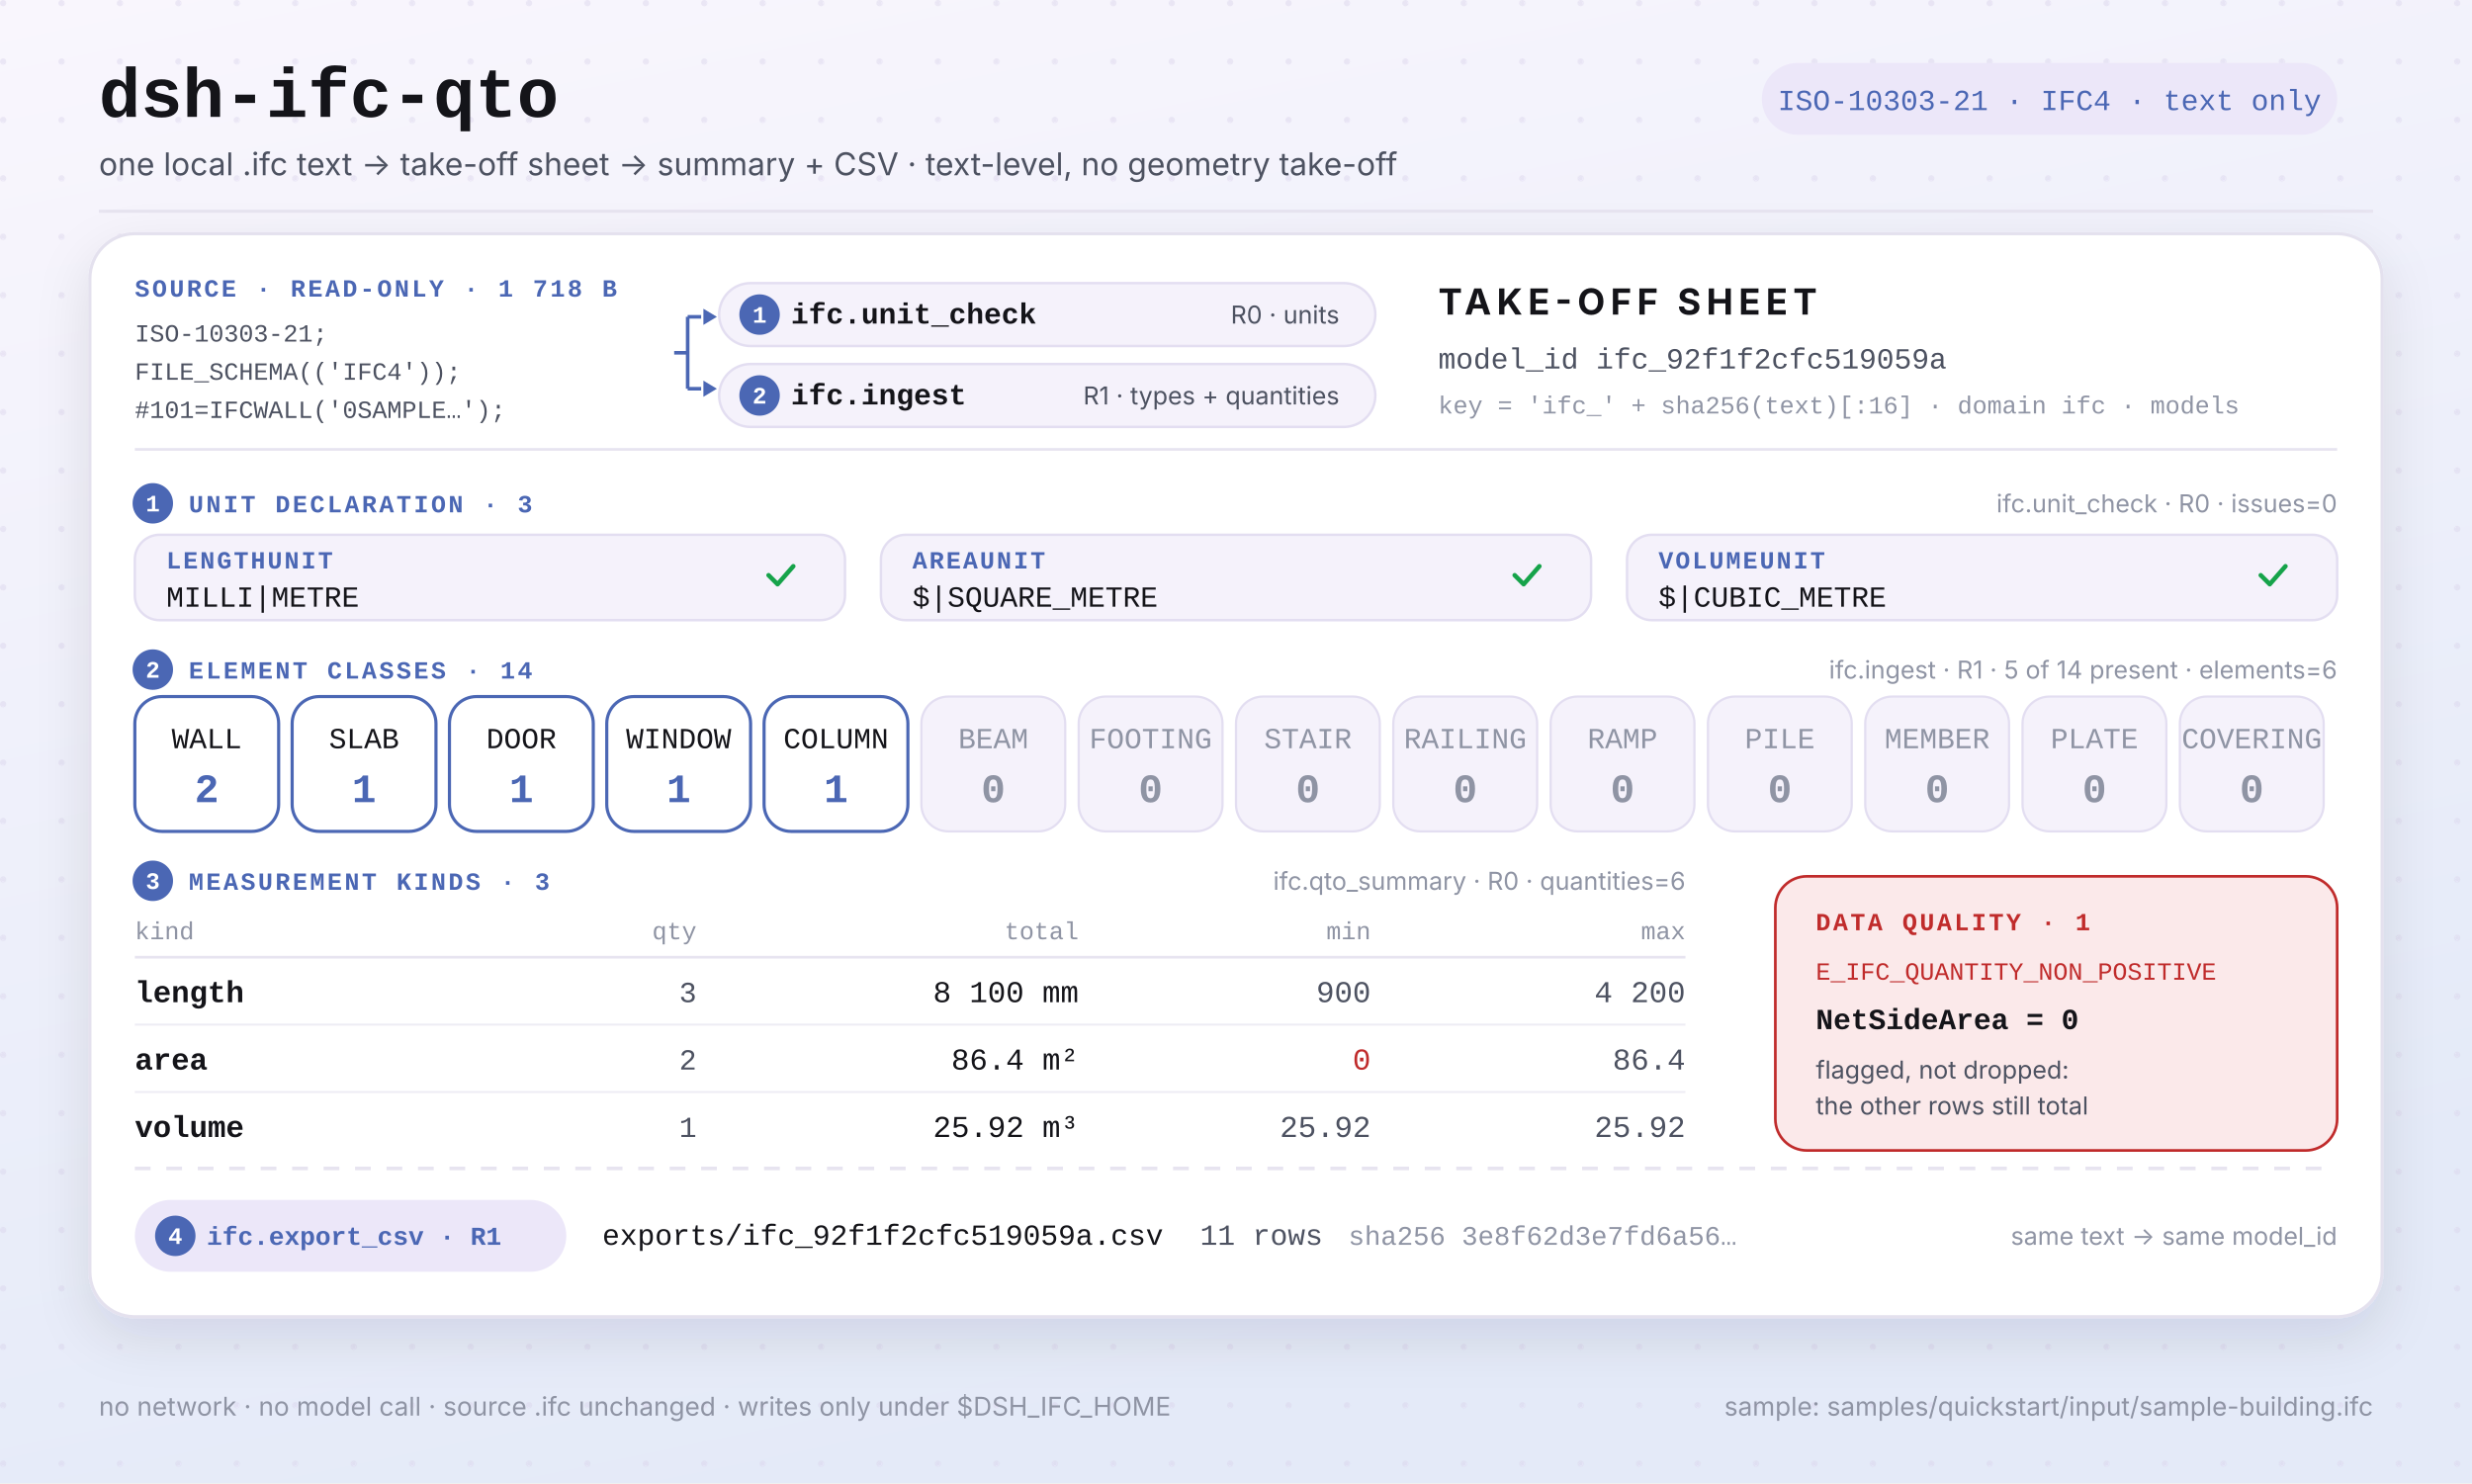
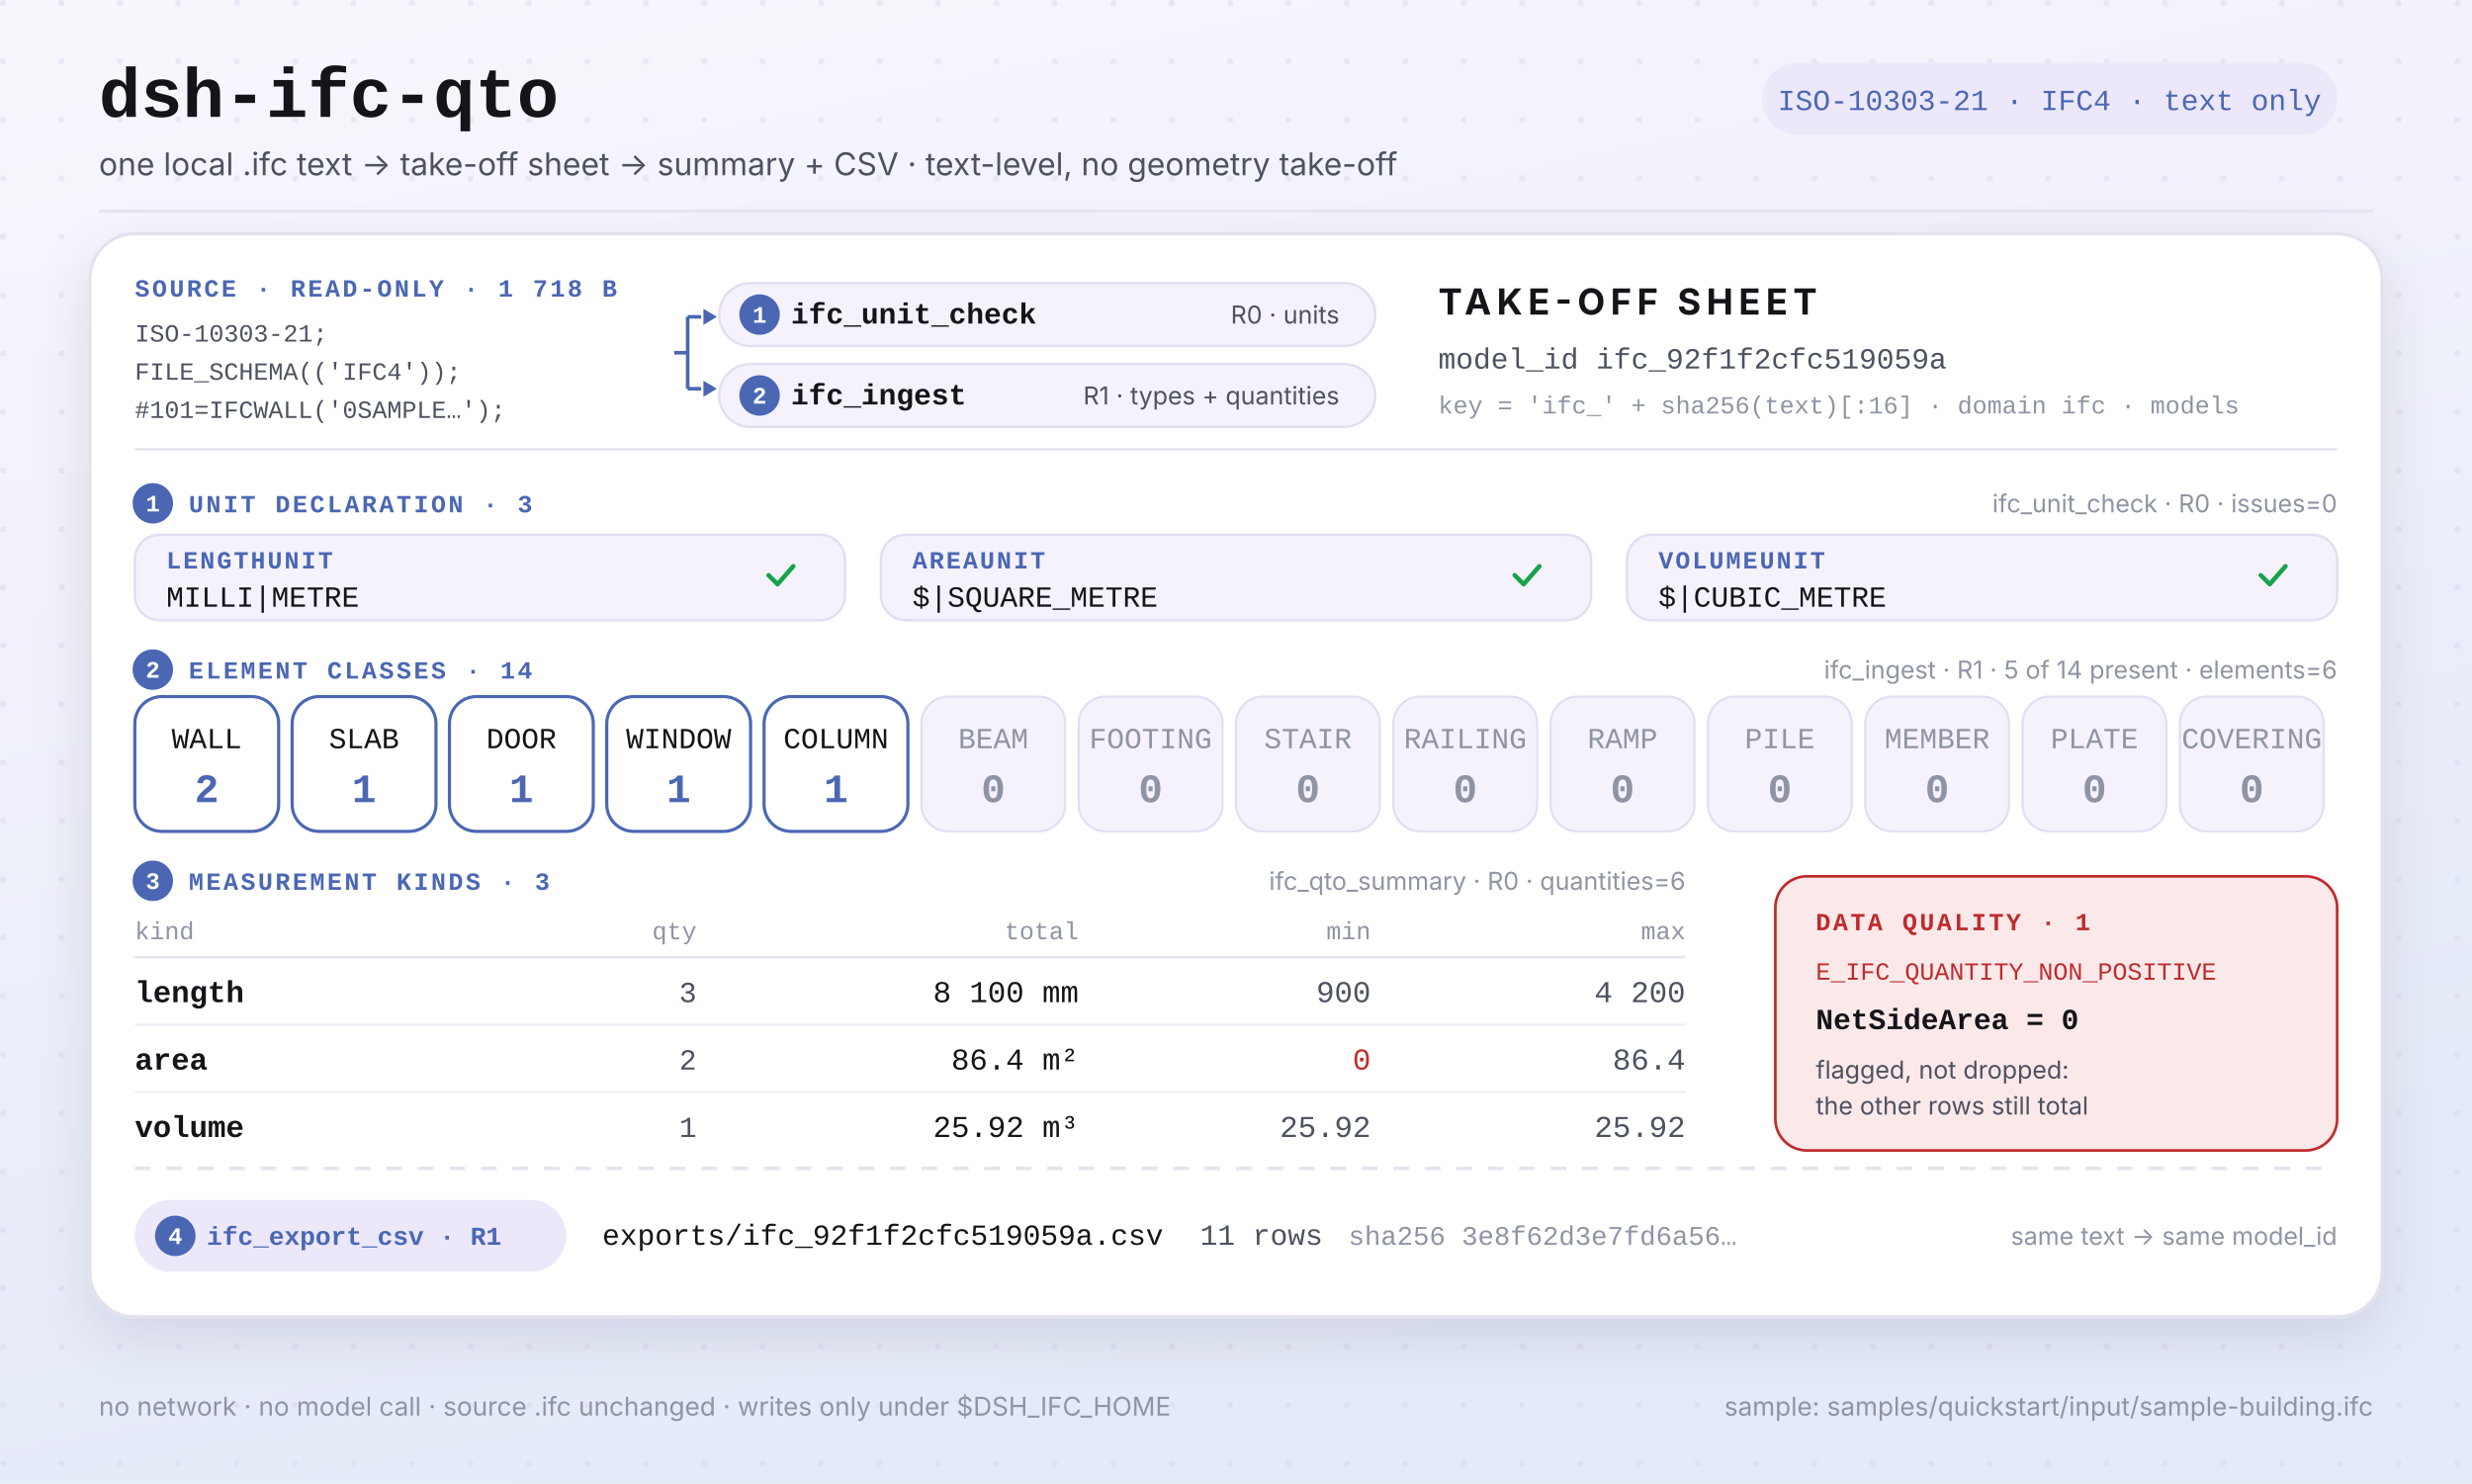
- <svg xmlns="http://www.w3.org/2000/svg" width="1100" height="660" viewBox="0 0 1100 660" role="img" aria-label="dsh-ifc-qto structure: one local .ifc text is read by ifc.unit_check for the unit declaration and by ifc.ingest into 14 element classes and 3 quantity kinds stored as model_id in the ifc domain models table; ifc.qto_summary computes count, total and min/max plus the non-positive issue, and ifc.export_csv writes exports/ifc_92f1f2cfc519059a.csv with 11 rows and a sha256">
+ <svg xmlns="http://www.w3.org/2000/svg" width="1100" height="660" viewBox="0 0 1100 660" role="img" aria-label="dsh-ifc-qto structure: one local .ifc text is read by ifc_unit_check for the unit declaration and by ifc_ingest into 14 element classes and 3 quantity kinds stored as model_id in the ifc domain models table; ifc_qto_summary computes count, total and min/max plus the non-positive issue, and ifc_export_csv writes exports/ifc_92f1f2cfc519059a.csv with 11 rows and a sha256">
  <defs>
    <linearGradient id="bg" x1="0" y1="0" x2="0.35" y2="1">
      <stop offset="0" stop-color="#f9f6fd" />
      <stop offset="1" stop-color="#e4eaf8" />
    </linearGradient>
    <filter id="soft" x="-25%" y="-25%" width="150%" height="170%">
      <feDropShadow dx="0" dy="9" stdDeviation="12" flood-color="#1b1735" flood-opacity="0.1" />
    </filter>
    <pattern id="dots" width="26" height="26" patternUnits="userSpaceOnUse">
      <circle cx="1.4" cy="1.4" r="1.4" fill="#d9d3ea" />
    </pattern>
  </defs>
  <rect width="1100" height="660" fill="url(#bg)" />
  <rect width="1100" height="660" fill="url(#dots)" opacity="0.45" />
  <text x="44" y="52" fill="#141419" font-family="ui-monospace, SFMono-Regular, Menlo, Consolas, 'Liberation Mono', monospace" font-size="31" font-weight="700">dsh-ifc-qto</text>
  <text x="44" y="78" fill="#4d5261" font-family="ui-sans-serif, system-ui, -apple-system, 'Segoe UI', 'Microsoft YaHei', 'PingFang SC', sans-serif" font-size="14">one local .ifc text → take-off sheet → summary + CSV · text-level, no geometry take-off</text>
  <rect x="784" y="28" width="256" height="32" rx="16" fill="#ece7f9" />
  <text x="912" y="49" fill="#4B67B4" font-family="ui-monospace, SFMono-Regular, Menlo, Consolas, 'Liberation Mono', monospace" font-size="13" text-anchor="middle">ISO-10303-21 · IFC4 · text only</text>
  <line x1="44" y1="94" x2="1056" y2="94" stroke="#e7e4f0" stroke-width="1.4" />
  <g filter="url(#soft)">
    <rect x="40" y="104" width="1020" height="482" rx="20" fill="#ffffff" stroke="#e4e1ee" stroke-width="1.4" />
  </g>
  <text x="60" y="132" fill="#4B67B4" font-family="ui-monospace, SFMono-Regular, Menlo, Consolas, 'Liberation Mono', monospace" font-size="11" font-weight="600" letter-spacing="1.1">SOURCE · READ-ONLY · 1 718 B</text>
  <text x="60" y="152" fill="#4d5261" font-family="ui-monospace, SFMono-Regular, Menlo, Consolas, 'Liberation Mono', monospace" font-size="11">ISO-10303-21;</text>
  <text x="60" y="169" fill="#4d5261" font-family="ui-monospace, SFMono-Regular, Menlo, Consolas, 'Liberation Mono', monospace" font-size="11">FILE_SCHEMA(('IFC4'));</text>
  <text x="60" y="186" fill="#4d5261" font-family="ui-monospace, SFMono-Regular, Menlo, Consolas, 'Liberation Mono', monospace" font-size="11">#101=IFCWALL('0SAMPLE…');</text>
  <path d="M300 157h6" stroke="#4B67B4" stroke-width="1.6" />
  <path d="M306 141v32" stroke="#4B67B4" stroke-width="1.6" />
  <path d="M306 141h6" stroke="#4B67B4" stroke-width="1.6" />
  <path d="M306 173h6" stroke="#4B67B4" stroke-width="1.6" />
  <polygon points="319.0,141.0 313.0,144.6 313.0,137.4" fill="#4B67B4" />
  <polygon points="319.0,173.0 313.0,176.6 313.0,169.4" fill="#4B67B4" />
  <rect x="320" y="126" width="292" height="28" rx="14" fill="#f5f2fb" stroke="#e3def1" stroke-width="1.1" />
  <circle cx="338" cy="140" r="9" fill="#4B67B4" />
  <text x="338" y="143.6" fill="#ffffff" font-family="ui-monospace, SFMono-Regular, Menlo, Consolas, 'Liberation Mono', monospace" font-size="10.5" font-weight="700" text-anchor="middle">1</text>
-   <text x="352" y="144" fill="#141419" font-family="ui-monospace, SFMono-Regular, Menlo, Consolas, 'Liberation Mono', monospace" font-size="13" font-weight="700">ifc.unit_check</text>
+   <text x="352" y="144" fill="#141419" font-family="ui-monospace, SFMono-Regular, Menlo, Consolas, 'Liberation Mono', monospace" font-size="13" font-weight="700">ifc_unit_check</text>
  <text x="596" y="144" fill="#4d5261" font-family="ui-sans-serif, system-ui, -apple-system, 'Segoe UI', 'Microsoft YaHei', 'PingFang SC', sans-serif" font-size="11" text-anchor="end">R0 · units</text>
  <rect x="320" y="162" width="292" height="28" rx="14" fill="#f5f2fb" stroke="#e3def1" stroke-width="1.1" />
  <circle cx="338" cy="176" r="9" fill="#4B67B4" />
  <text x="338" y="179.6" fill="#ffffff" font-family="ui-monospace, SFMono-Regular, Menlo, Consolas, 'Liberation Mono', monospace" font-size="10.5" font-weight="700" text-anchor="middle">2</text>
-   <text x="352" y="180" fill="#141419" font-family="ui-monospace, SFMono-Regular, Menlo, Consolas, 'Liberation Mono', monospace" font-size="13" font-weight="700">ifc.ingest</text>
+   <text x="352" y="180" fill="#141419" font-family="ui-monospace, SFMono-Regular, Menlo, Consolas, 'Liberation Mono', monospace" font-size="13" font-weight="700">ifc_ingest</text>
  <text x="596" y="180" fill="#4d5261" font-family="ui-sans-serif, system-ui, -apple-system, 'Segoe UI', 'Microsoft YaHei', 'PingFang SC', sans-serif" font-size="11" text-anchor="end">R1 · types + quantities</text>
  <text x="640" y="140" fill="#141419" font-family="ui-sans-serif, system-ui, -apple-system, 'Segoe UI', 'Microsoft YaHei', 'PingFang SC', sans-serif" font-size="16" font-weight="700" letter-spacing="2.4">TAKE-OFF SHEET</text>
  <text x="640" y="164" fill="#4d5261" font-family="ui-monospace, SFMono-Regular, Menlo, Consolas, 'Liberation Mono', monospace" font-size="13">model_id  ifc_92f1f2cfc519059a</text>
  <text x="640" y="184" fill="#8f94a4" font-family="ui-monospace, SFMono-Regular, Menlo, Consolas, 'Liberation Mono', monospace" font-size="11">key = 'ifc_' + sha256(text)[:16] · domain ifc · models</text>
  <line x1="60" y1="200" x2="1040" y2="200" stroke="#e7e4f0" stroke-width="1.2" />
  <circle cx="68" cy="224" r="9" fill="#4B67B4" />
  <text x="68" y="227.6" fill="#ffffff" font-family="ui-monospace, SFMono-Regular, Menlo, Consolas, 'Liberation Mono', monospace" font-size="10.5" font-weight="700" text-anchor="middle">1</text>
  <text x="84" y="228" fill="#4B67B4" font-family="ui-monospace, SFMono-Regular, Menlo, Consolas, 'Liberation Mono', monospace" font-size="11" font-weight="600" letter-spacing="1.1">UNIT DECLARATION · 3</text>
-   <text x="1040" y="228" fill="#8f94a4" font-family="ui-sans-serif, system-ui, -apple-system, 'Segoe UI', 'Microsoft YaHei', 'PingFang SC', sans-serif" font-size="11" text-anchor="end">ifc.unit_check · R0 · issues=0</text>
+   <text x="1040" y="228" fill="#8f94a4" font-family="ui-sans-serif, system-ui, -apple-system, 'Segoe UI', 'Microsoft YaHei', 'PingFang SC', sans-serif" font-size="11" text-anchor="end">ifc_unit_check · R0 · issues=0</text>
  <rect x="60" y="238" width="316" height="38" rx="11" fill="#f5f2fb" stroke="#e3def1" stroke-width="1.1" />
  <text x="74" y="253" fill="#4B67B4" font-family="ui-monospace, SFMono-Regular, Menlo, Consolas, 'Liberation Mono', monospace" font-size="11" font-weight="600" letter-spacing="0.9">LENGTHUNIT</text>
  <text x="74" y="270" fill="#141419" font-family="ui-monospace, SFMono-Regular, Menlo, Consolas, 'Liberation Mono', monospace" font-size="13">MILLI|METRE</text>
  <path d="M342 256l4 4 7-8" fill="none" stroke="#16a34a" stroke-width="2" stroke-linecap="round" stroke-linejoin="round" />
  <rect x="392" y="238" width="316" height="38" rx="11" fill="#f5f2fb" stroke="#e3def1" stroke-width="1.1" />
  <text x="406" y="253" fill="#4B67B4" font-family="ui-monospace, SFMono-Regular, Menlo, Consolas, 'Liberation Mono', monospace" font-size="11" font-weight="600" letter-spacing="0.9">AREAUNIT</text>
  <text x="406" y="270" fill="#141419" font-family="ui-monospace, SFMono-Regular, Menlo, Consolas, 'Liberation Mono', monospace" font-size="13">$|SQUARE_METRE</text>
  <path d="M674 256l4 4 7-8" fill="none" stroke="#16a34a" stroke-width="2" stroke-linecap="round" stroke-linejoin="round" />
  <rect x="724" y="238" width="316" height="38" rx="11" fill="#f5f2fb" stroke="#e3def1" stroke-width="1.1" />
  <text x="738" y="253" fill="#4B67B4" font-family="ui-monospace, SFMono-Regular, Menlo, Consolas, 'Liberation Mono', monospace" font-size="11" font-weight="600" letter-spacing="0.9">VOLUMEUNIT</text>
  <text x="738" y="270" fill="#141419" font-family="ui-monospace, SFMono-Regular, Menlo, Consolas, 'Liberation Mono', monospace" font-size="13">$|CUBIC_METRE</text>
  <path d="M1006 256l4 4 7-8" fill="none" stroke="#16a34a" stroke-width="2" stroke-linecap="round" stroke-linejoin="round" />
  <circle cx="68" cy="298" r="9" fill="#4B67B4" />
  <text x="68" y="301.6" fill="#ffffff" font-family="ui-monospace, SFMono-Regular, Menlo, Consolas, 'Liberation Mono', monospace" font-size="10.5" font-weight="700" text-anchor="middle">2</text>
  <text x="84" y="302" fill="#4B67B4" font-family="ui-monospace, SFMono-Regular, Menlo, Consolas, 'Liberation Mono', monospace" font-size="11" font-weight="600" letter-spacing="1.1">ELEMENT CLASSES · 14</text>
-   <text x="1040" y="302" fill="#8f94a4" font-family="ui-sans-serif, system-ui, -apple-system, 'Segoe UI', 'Microsoft YaHei', 'PingFang SC', sans-serif" font-size="11" text-anchor="end">ifc.ingest · R1 · 5 of 14 present · elements=6</text>
+   <text x="1040" y="302" fill="#8f94a4" font-family="ui-sans-serif, system-ui, -apple-system, 'Segoe UI', 'Microsoft YaHei', 'PingFang SC', sans-serif" font-size="11" text-anchor="end">ifc_ingest · R1 · 5 of 14 present · elements=6</text>
  <rect x="60" y="310" width="64" height="60" rx="12" fill="#ffffff" stroke="#4B67B4" stroke-width="1.4" />
  <text x="92" y="333" fill="#141419" font-family="ui-monospace, SFMono-Regular, Menlo, Consolas, 'Liberation Mono', monospace" font-size="13" text-anchor="middle">WALL</text>
  <text x="92" y="357" fill="#4B67B4" font-family="ui-monospace, SFMono-Regular, Menlo, Consolas, 'Liberation Mono', monospace" font-size="18" font-weight="700" text-anchor="middle">2</text>
  <rect x="130" y="310" width="64" height="60" rx="12" fill="#ffffff" stroke="#4B67B4" stroke-width="1.4" />
  <text x="162" y="333" fill="#141419" font-family="ui-monospace, SFMono-Regular, Menlo, Consolas, 'Liberation Mono', monospace" font-size="13" text-anchor="middle">SLAB</text>
  <text x="162" y="357" fill="#4B67B4" font-family="ui-monospace, SFMono-Regular, Menlo, Consolas, 'Liberation Mono', monospace" font-size="18" font-weight="700" text-anchor="middle">1</text>
  <rect x="200" y="310" width="64" height="60" rx="12" fill="#ffffff" stroke="#4B67B4" stroke-width="1.4" />
  <text x="232" y="333" fill="#141419" font-family="ui-monospace, SFMono-Regular, Menlo, Consolas, 'Liberation Mono', monospace" font-size="13" text-anchor="middle">DOOR</text>
  <text x="232" y="357" fill="#4B67B4" font-family="ui-monospace, SFMono-Regular, Menlo, Consolas, 'Liberation Mono', monospace" font-size="18" font-weight="700" text-anchor="middle">1</text>
  <rect x="270" y="310" width="64" height="60" rx="12" fill="#ffffff" stroke="#4B67B4" stroke-width="1.4" />
  <text x="302" y="333" fill="#141419" font-family="ui-monospace, SFMono-Regular, Menlo, Consolas, 'Liberation Mono', monospace" font-size="13" text-anchor="middle">WINDOW</text>
  <text x="302" y="357" fill="#4B67B4" font-family="ui-monospace, SFMono-Regular, Menlo, Consolas, 'Liberation Mono', monospace" font-size="18" font-weight="700" text-anchor="middle">1</text>
  <rect x="340" y="310" width="64" height="60" rx="12" fill="#ffffff" stroke="#4B67B4" stroke-width="1.4" />
  <text x="372" y="333" fill="#141419" font-family="ui-monospace, SFMono-Regular, Menlo, Consolas, 'Liberation Mono', monospace" font-size="13" text-anchor="middle">COLUMN</text>
  <text x="372" y="357" fill="#4B67B4" font-family="ui-monospace, SFMono-Regular, Menlo, Consolas, 'Liberation Mono', monospace" font-size="18" font-weight="700" text-anchor="middle">1</text>
  <rect x="410" y="310" width="64" height="60" rx="12" fill="#f5f2fb" stroke="#e3def1" stroke-width="1.0" />
  <text x="442" y="333" fill="#8f94a4" font-family="ui-monospace, SFMono-Regular, Menlo, Consolas, 'Liberation Mono', monospace" font-size="13" text-anchor="middle">BEAM</text>
  <text x="442" y="357" fill="#8f94a4" font-family="ui-monospace, SFMono-Regular, Menlo, Consolas, 'Liberation Mono', monospace" font-size="18" font-weight="700" text-anchor="middle">0</text>
  <rect x="480" y="310" width="64" height="60" rx="12" fill="#f5f2fb" stroke="#e3def1" stroke-width="1.0" />
  <text x="512" y="333" fill="#8f94a4" font-family="ui-monospace, SFMono-Regular, Menlo, Consolas, 'Liberation Mono', monospace" font-size="13" text-anchor="middle">FOOTING</text>
  <text x="512" y="357" fill="#8f94a4" font-family="ui-monospace, SFMono-Regular, Menlo, Consolas, 'Liberation Mono', monospace" font-size="18" font-weight="700" text-anchor="middle">0</text>
  <rect x="550" y="310" width="64" height="60" rx="12" fill="#f5f2fb" stroke="#e3def1" stroke-width="1.0" />
  <text x="582" y="333" fill="#8f94a4" font-family="ui-monospace, SFMono-Regular, Menlo, Consolas, 'Liberation Mono', monospace" font-size="13" text-anchor="middle">STAIR</text>
  <text x="582" y="357" fill="#8f94a4" font-family="ui-monospace, SFMono-Regular, Menlo, Consolas, 'Liberation Mono', monospace" font-size="18" font-weight="700" text-anchor="middle">0</text>
  <rect x="620" y="310" width="64" height="60" rx="12" fill="#f5f2fb" stroke="#e3def1" stroke-width="1.0" />
  <text x="652" y="333" fill="#8f94a4" font-family="ui-monospace, SFMono-Regular, Menlo, Consolas, 'Liberation Mono', monospace" font-size="13" text-anchor="middle">RAILING</text>
  <text x="652" y="357" fill="#8f94a4" font-family="ui-monospace, SFMono-Regular, Menlo, Consolas, 'Liberation Mono', monospace" font-size="18" font-weight="700" text-anchor="middle">0</text>
  <rect x="690" y="310" width="64" height="60" rx="12" fill="#f5f2fb" stroke="#e3def1" stroke-width="1.0" />
  <text x="722" y="333" fill="#8f94a4" font-family="ui-monospace, SFMono-Regular, Menlo, Consolas, 'Liberation Mono', monospace" font-size="13" text-anchor="middle">RAMP</text>
  <text x="722" y="357" fill="#8f94a4" font-family="ui-monospace, SFMono-Regular, Menlo, Consolas, 'Liberation Mono', monospace" font-size="18" font-weight="700" text-anchor="middle">0</text>
  <rect x="760" y="310" width="64" height="60" rx="12" fill="#f5f2fb" stroke="#e3def1" stroke-width="1.0" />
  <text x="792" y="333" fill="#8f94a4" font-family="ui-monospace, SFMono-Regular, Menlo, Consolas, 'Liberation Mono', monospace" font-size="13" text-anchor="middle">PILE</text>
  <text x="792" y="357" fill="#8f94a4" font-family="ui-monospace, SFMono-Regular, Menlo, Consolas, 'Liberation Mono', monospace" font-size="18" font-weight="700" text-anchor="middle">0</text>
  <rect x="830" y="310" width="64" height="60" rx="12" fill="#f5f2fb" stroke="#e3def1" stroke-width="1.0" />
  <text x="862" y="333" fill="#8f94a4" font-family="ui-monospace, SFMono-Regular, Menlo, Consolas, 'Liberation Mono', monospace" font-size="13" text-anchor="middle">MEMBER</text>
  <text x="862" y="357" fill="#8f94a4" font-family="ui-monospace, SFMono-Regular, Menlo, Consolas, 'Liberation Mono', monospace" font-size="18" font-weight="700" text-anchor="middle">0</text>
  <rect x="900" y="310" width="64" height="60" rx="12" fill="#f5f2fb" stroke="#e3def1" stroke-width="1.0" />
  <text x="932" y="333" fill="#8f94a4" font-family="ui-monospace, SFMono-Regular, Menlo, Consolas, 'Liberation Mono', monospace" font-size="13" text-anchor="middle">PLATE</text>
  <text x="932" y="357" fill="#8f94a4" font-family="ui-monospace, SFMono-Regular, Menlo, Consolas, 'Liberation Mono', monospace" font-size="18" font-weight="700" text-anchor="middle">0</text>
  <rect x="970" y="310" width="64" height="60" rx="12" fill="#f5f2fb" stroke="#e3def1" stroke-width="1.0" />
  <text x="1002" y="333" fill="#8f94a4" font-family="ui-monospace, SFMono-Regular, Menlo, Consolas, 'Liberation Mono', monospace" font-size="13" text-anchor="middle">COVERING</text>
  <text x="1002" y="357" fill="#8f94a4" font-family="ui-monospace, SFMono-Regular, Menlo, Consolas, 'Liberation Mono', monospace" font-size="18" font-weight="700" text-anchor="middle">0</text>
  <circle cx="68" cy="392" r="9" fill="#4B67B4" />
  <text x="68" y="395.6" fill="#ffffff" font-family="ui-monospace, SFMono-Regular, Menlo, Consolas, 'Liberation Mono', monospace" font-size="10.5" font-weight="700" text-anchor="middle">3</text>
  <text x="84" y="396" fill="#4B67B4" font-family="ui-monospace, SFMono-Regular, Menlo, Consolas, 'Liberation Mono', monospace" font-size="11" font-weight="600" letter-spacing="1.1">MEASUREMENT KINDS · 3</text>
-   <text x="750" y="396" fill="#8f94a4" font-family="ui-sans-serif, system-ui, -apple-system, 'Segoe UI', 'Microsoft YaHei', 'PingFang SC', sans-serif" font-size="11" text-anchor="end">ifc.qto_summary · R0 · quantities=6</text>
+   <text x="750" y="396" fill="#8f94a4" font-family="ui-sans-serif, system-ui, -apple-system, 'Segoe UI', 'Microsoft YaHei', 'PingFang SC', sans-serif" font-size="11" text-anchor="end">ifc_qto_summary · R0 · quantities=6</text>
  <text x="60" y="418" fill="#8f94a4" font-family="ui-monospace, SFMono-Regular, Menlo, Consolas, 'Liberation Mono', monospace" font-size="11" text-anchor="start">kind</text>
  <text x="310" y="418" fill="#8f94a4" font-family="ui-monospace, SFMono-Regular, Menlo, Consolas, 'Liberation Mono', monospace" font-size="11" text-anchor="end">qty</text>
  <text x="480" y="418" fill="#8f94a4" font-family="ui-monospace, SFMono-Regular, Menlo, Consolas, 'Liberation Mono', monospace" font-size="11" text-anchor="end">total</text>
  <text x="610" y="418" fill="#8f94a4" font-family="ui-monospace, SFMono-Regular, Menlo, Consolas, 'Liberation Mono', monospace" font-size="11" text-anchor="end">min</text>
  <text x="750" y="418" fill="#8f94a4" font-family="ui-monospace, SFMono-Regular, Menlo, Consolas, 'Liberation Mono', monospace" font-size="11" text-anchor="end">max</text>
  <line x1="60" y1="426" x2="750" y2="426" stroke="#e7e4f0" stroke-width="1.2" />
  <text x="60" y="446" fill="#141419" font-family="ui-monospace, SFMono-Regular, Menlo, Consolas, 'Liberation Mono', monospace" font-size="13.5" font-weight="700">length</text>
  <text x="310" y="446" fill="#4d5261" font-family="ui-monospace, SFMono-Regular, Menlo, Consolas, 'Liberation Mono', monospace" font-size="13" text-anchor="end">3</text>
  <text x="480" y="446" fill="#141419" font-family="ui-monospace, SFMono-Regular, Menlo, Consolas, 'Liberation Mono', monospace" font-size="13.5" text-anchor="end">8 100 mm</text>
  <text x="610" y="446" fill="#4d5261" font-family="ui-monospace, SFMono-Regular, Menlo, Consolas, 'Liberation Mono', monospace" font-size="13.5" text-anchor="end">900</text>
  <text x="750" y="446" fill="#4d5261" font-family="ui-monospace, SFMono-Regular, Menlo, Consolas, 'Liberation Mono', monospace" font-size="13.5" text-anchor="end">4 200</text>
  <line x1="60" y1="456" x2="750" y2="456" stroke="#e7e4f0" stroke-width="0.9" opacity=".7" />
  <text x="60" y="476" fill="#141419" font-family="ui-monospace, SFMono-Regular, Menlo, Consolas, 'Liberation Mono', monospace" font-size="13.5" font-weight="700">area</text>
  <text x="310" y="476" fill="#4d5261" font-family="ui-monospace, SFMono-Regular, Menlo, Consolas, 'Liberation Mono', monospace" font-size="13" text-anchor="end">2</text>
  <text x="480" y="476" fill="#141419" font-family="ui-monospace, SFMono-Regular, Menlo, Consolas, 'Liberation Mono', monospace" font-size="13.5" text-anchor="end">86.4 m²</text>
  <text x="610" y="476" fill="#c02b2b" font-family="ui-monospace, SFMono-Regular, Menlo, Consolas, 'Liberation Mono', monospace" font-size="13.5" text-anchor="end">0</text>
  <text x="750" y="476" fill="#4d5261" font-family="ui-monospace, SFMono-Regular, Menlo, Consolas, 'Liberation Mono', monospace" font-size="13.5" text-anchor="end">86.4</text>
  <line x1="60" y1="486" x2="750" y2="486" stroke="#e7e4f0" stroke-width="0.9" opacity=".7" />
  <text x="60" y="506" fill="#141419" font-family="ui-monospace, SFMono-Regular, Menlo, Consolas, 'Liberation Mono', monospace" font-size="13.5" font-weight="700">volume</text>
  <text x="310" y="506" fill="#4d5261" font-family="ui-monospace, SFMono-Regular, Menlo, Consolas, 'Liberation Mono', monospace" font-size="13" text-anchor="end">1</text>
  <text x="480" y="506" fill="#141419" font-family="ui-monospace, SFMono-Regular, Menlo, Consolas, 'Liberation Mono', monospace" font-size="13.5" text-anchor="end">25.92 m³</text>
  <text x="610" y="506" fill="#4d5261" font-family="ui-monospace, SFMono-Regular, Menlo, Consolas, 'Liberation Mono', monospace" font-size="13.5" text-anchor="end">25.92</text>
  <text x="750" y="506" fill="#4d5261" font-family="ui-monospace, SFMono-Regular, Menlo, Consolas, 'Liberation Mono', monospace" font-size="13.5" text-anchor="end">25.92</text>
  <rect x="790" y="390" width="250" height="122" rx="14" fill="#fbe9ea" stroke="#c02b2b" stroke-width="1.2" />
  <text x="808" y="414" fill="#c02b2b" font-family="ui-monospace, SFMono-Regular, Menlo, Consolas, 'Liberation Mono', monospace" font-size="11" font-weight="600" letter-spacing="1.1">DATA QUALITY · 1</text>
  <text x="808" y="436" fill="#c02b2b" font-family="ui-monospace, SFMono-Regular, Menlo, Consolas, 'Liberation Mono', monospace" font-size="11">E_IFC_QUANTITY_NON_POSITIVE</text>
  <text x="808" y="458" fill="#141419" font-family="ui-monospace, SFMono-Regular, Menlo, Consolas, 'Liberation Mono', monospace" font-size="13" font-weight="700">NetSideArea = 0</text>
  <text x="808" y="480" fill="#4d5261" font-family="ui-sans-serif, system-ui, -apple-system, 'Segoe UI', 'Microsoft YaHei', 'PingFang SC', sans-serif" font-size="11">flagged, not dropped:</text>
  <text x="808" y="496" fill="#4d5261" font-family="ui-sans-serif, system-ui, -apple-system, 'Segoe UI', 'Microsoft YaHei', 'PingFang SC', sans-serif" font-size="11">the other rows still total</text>
  <line x1="60" y1="520" x2="1040" y2="520" stroke="#e7e4f0" stroke-width="1.6" stroke-dasharray="7 7" />
  <rect x="60" y="534" width="192" height="32" rx="16" fill="#ece7f9" />
  <circle cx="78" cy="550" r="9" fill="#4B67B4" />
  <text x="78" y="553.6" fill="#ffffff" font-family="ui-monospace, SFMono-Regular, Menlo, Consolas, 'Liberation Mono', monospace" font-size="10.5" font-weight="700" text-anchor="middle">4</text>
-   <text x="92" y="554" fill="#4B67B4" font-family="ui-monospace, SFMono-Regular, Menlo, Consolas, 'Liberation Mono', monospace" font-size="11.5" font-weight="700">ifc.export_csv · R1</text>
+   <text x="92" y="554" fill="#4B67B4" font-family="ui-monospace, SFMono-Regular, Menlo, Consolas, 'Liberation Mono', monospace" font-size="11.5" font-weight="700">ifc_export_csv · R1</text>
  <text x="268" y="554" fill="#141419" font-family="ui-monospace, SFMono-Regular, Menlo, Consolas, 'Liberation Mono', monospace" font-size="13">exports/ifc_92f1f2cfc519059a.csv</text>
  <text x="534" y="554" fill="#4d5261" font-family="ui-monospace, SFMono-Regular, Menlo, Consolas, 'Liberation Mono', monospace" font-size="13">11 rows</text>
  <text x="600" y="554" fill="#8f94a4" font-family="ui-monospace, SFMono-Regular, Menlo, Consolas, 'Liberation Mono', monospace" font-size="12">sha256 3e8f62d3e7fd6a56…</text>
  <text x="1040" y="554" fill="#8f94a4" font-family="ui-sans-serif, system-ui, -apple-system, 'Segoe UI', 'Microsoft YaHei', 'PingFang SC', sans-serif" font-size="11" text-anchor="end">same text → same model_id</text>
  <text x="44" y="630" fill="#8f94a4" font-family="ui-sans-serif, system-ui, -apple-system, 'Segoe UI', 'Microsoft YaHei', 'PingFang SC', sans-serif" font-size="11.5">no network · no model call · source .ifc unchanged · writes only under $DSH_IFC_HOME</text>
  <text x="1056" y="630" fill="#8f94a4" font-family="ui-sans-serif, system-ui, -apple-system, 'Segoe UI', 'Microsoft YaHei', 'PingFang SC', sans-serif" font-size="11.5" text-anchor="end">sample: samples/quickstart/input/sample-building.ifc</text>
</svg>
